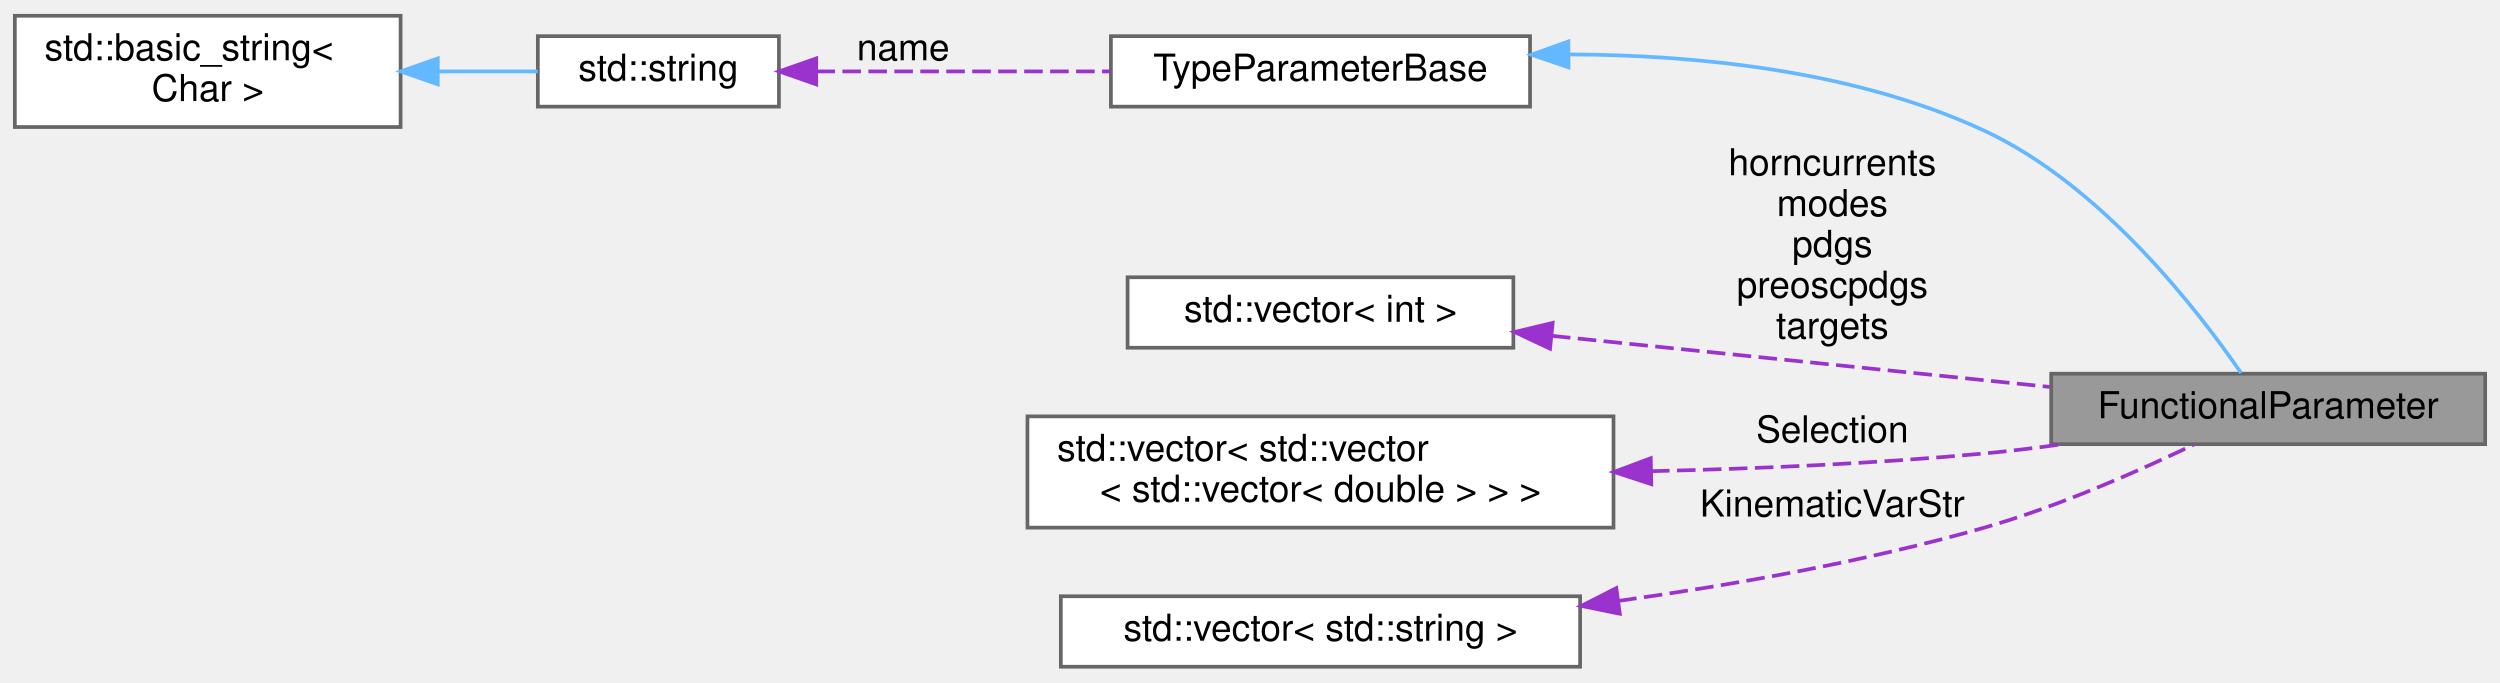
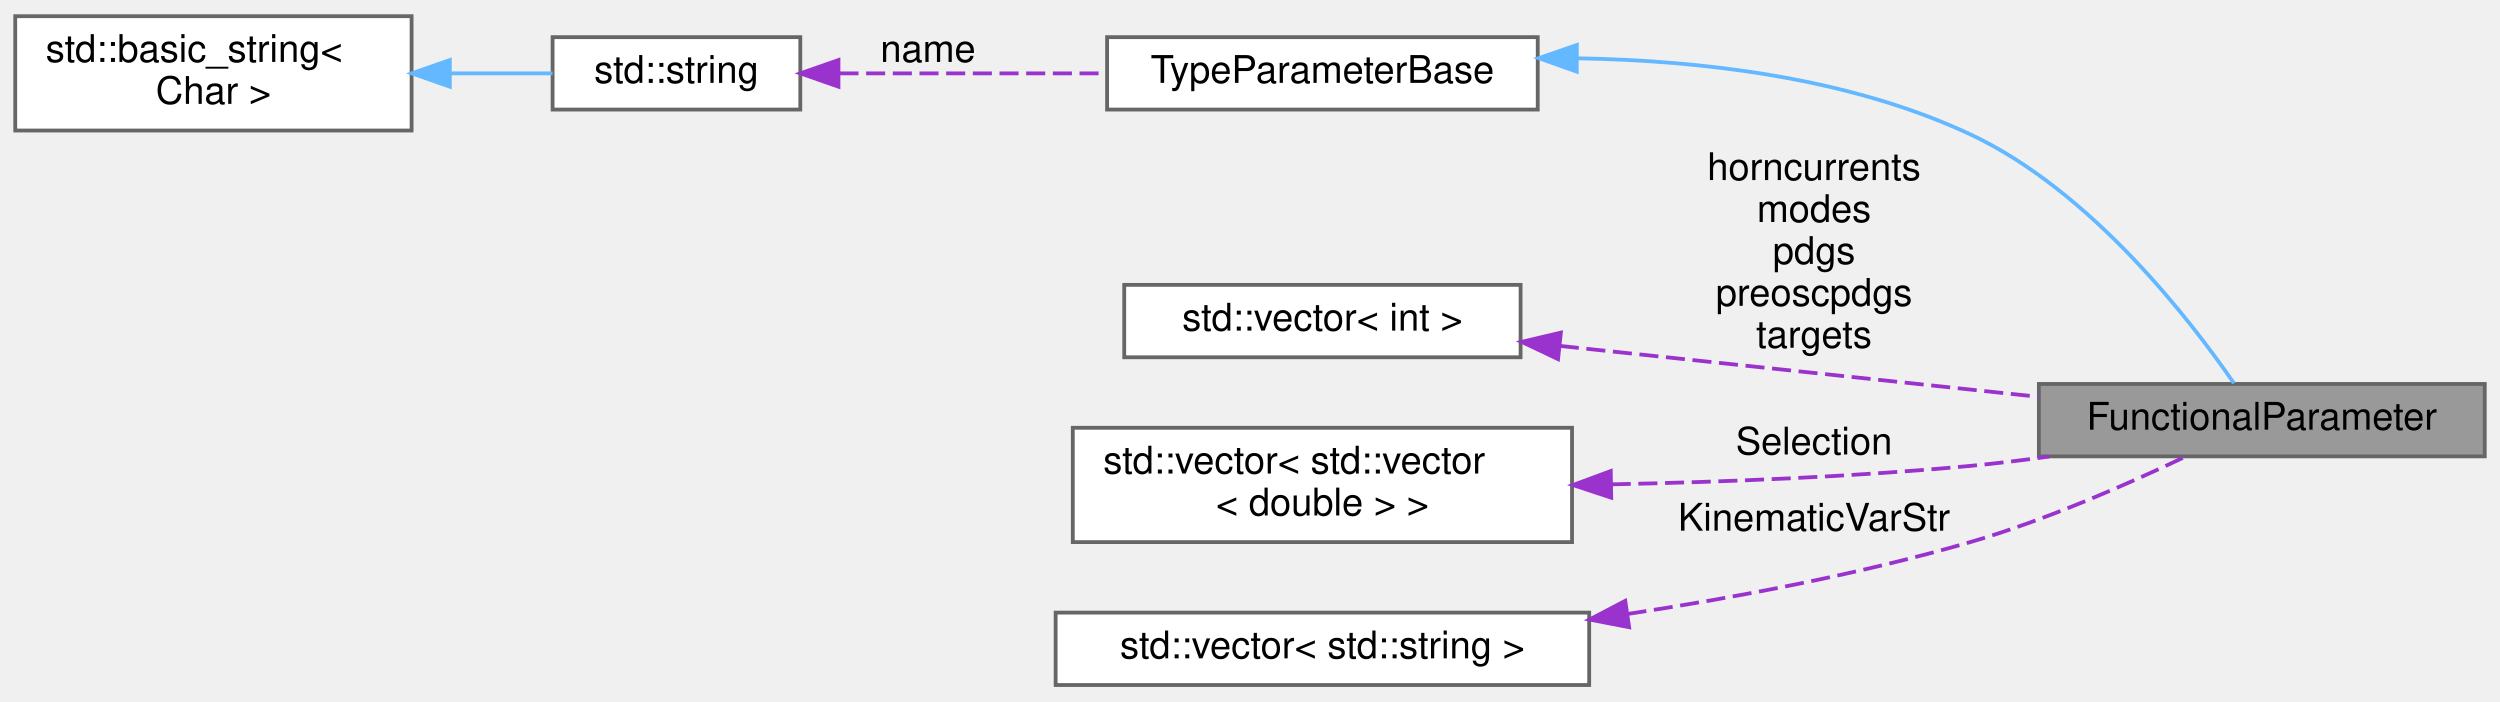
- <svg xmlns="http://www.w3.org/2000/svg" xmlns:xlink="http://www.w3.org/1999/xlink" width="674pt" height="184pt" viewBox="0.00 0.00 674.00 183.50">
+ <svg xmlns="http://www.w3.org/2000/svg" xmlns:xlink="http://www.w3.org/1999/xlink" width="656pt" height="184pt" viewBox="0.00 0.00 656.00 183.50">
  <g id="graph0" class="graph" transform="scale(1 1) rotate(0) translate(4 179.5)">
    <g id="node1" class="node">
      <g id="a_node1">
        <a xlink:title="HH - Functional parameters Carrier for whether you want to apply a systematic to an event or not.">
-           <polygon fill="#999999" stroke="#666666" points="666,-79 549,-79 549,-60 666,-60 666,-79" />
-           <text text-anchor="middle" x="607.5" y="-67" font-family="Helvetica,sans-Serif" font-size="10.00">FunctionalParameter</text>
+           <polygon fill="#999999" stroke="#666666" points="648,-79 531,-79 531,-60 648,-60 648,-79" />
+           <text text-anchor="middle" x="589.5" y="-67" font-family="Helvetica,sans-Serif" font-size="10.00">FunctionalParameter</text>
        </a>
      </g>
    </g>
    <g id="node2" class="node">
      <g id="a_node2">
        <a xlink:href="structTypeParameterBase.html" target="_top" xlink:title="Base class storing info for parameters types, helping unify codebase.">
-           <polygon fill="white" stroke="#666666" points="408.5,-170 295.5,-170 295.5,-151 408.5,-151 408.5,-170" />
-           <text text-anchor="middle" x="352" y="-158" font-family="Helvetica,sans-Serif" font-size="10.00">TypeParameterBase</text>
+           <polygon fill="white" stroke="#666666" points="399.5,-170 286.5,-170 286.5,-151 399.5,-151 399.5,-170" />
+           <text text-anchor="middle" x="343" y="-158" font-family="Helvetica,sans-Serif" font-size="10.00">TypeParameterBase</text>
        </a>
      </g>
    </g>
    <g id="edge1" class="edge">
-       <path fill="none" stroke="#63b8ff" d="M418.92,-165.08C453.74,-164.96 496.31,-160.66 531,-144.5 562.65,-129.76 588.72,-95.9 600.2,-79.19" />
-       <polygon fill="#63b8ff" stroke="#63b8ff" points="418.88,-161.58 408.85,-165 418.83,-168.58 418.88,-161.58" />
+       <path fill="none" stroke="#63b8ff" d="M410.02,-164.45C442.42,-163.89 481.21,-159.4 513,-144.5 544.62,-129.68 570.7,-95.86 582.19,-79.18" />
+       <polygon fill="#63b8ff" stroke="#63b8ff" points="409.73,-160.95 399.75,-164.49 409.76,-167.95 409.73,-160.95" />
    </g>
    <g id="node3" class="node">
      <g id="a_node3">
        <a xlink:title=" ">
          <polygon fill="white" stroke="#666666" points="206,-170 141,-170 141,-151 206,-151 206,-170" />
          <text text-anchor="middle" x="173.5" y="-158" font-family="Helvetica,sans-Serif" font-size="10.00">std::string</text>
        </a>
      </g>
    </g>
    <g id="edge2" class="edge">
-       <path fill="none" stroke="#9a32cd" stroke-dasharray="5,2" d="M216.12,-160.5C239.81,-160.5 269.78,-160.5 295.45,-160.5" />
-       <polygon fill="#9a32cd" stroke="#9a32cd" points="216.05,-157 206.05,-160.5 216.05,-164 216.05,-157" />
+       <path fill="none" stroke="#9a32cd" stroke-dasharray="5,2" d="M216.27,-160.5C237.42,-160.5 263.39,-160.5 286.22,-160.5" />
+       <polygon fill="#9a32cd" stroke="#9a32cd" points="216.01,-157 206.01,-160.5 216.01,-164 216.01,-157" />
      <text text-anchor="middle" x="239.5" y="-163.5" font-family="Helvetica,sans-Serif" font-size="10.00"> name</text>
    </g>
    <g id="node4" class="node">
      <g id="a_node4">
        <a xlink:title=" ">
          <polygon fill="white" stroke="#666666" points="104,-175.5 0,-175.5 0,-145.5 104,-145.5 104,-175.5" />
          <text text-anchor="start" x="8" y="-163.5" font-family="Helvetica,sans-Serif" font-size="10.00">std::basic_string&lt;</text>
          <text text-anchor="middle" x="52" y="-152.5" font-family="Helvetica,sans-Serif" font-size="10.00"> Char &gt;</text>
        </a>
      </g>
    </g>
    <g id="edge3" class="edge">
      <path fill="none" stroke="#63b8ff" d="M114.1,-160.5C123.41,-160.5 132.68,-160.5 141,-160.5" />
      <polygon fill="#63b8ff" stroke="#63b8ff" points="114.03,-157 104.03,-160.5 114.03,-164 114.03,-157" />
    </g>
    <g id="node5" class="node">
      <g id="a_node5">
        <a xlink:title=" ">
-           <polygon fill="white" stroke="#666666" points="404,-105 300,-105 300,-86 404,-86 404,-105" />
-           <text text-anchor="middle" x="352" y="-93" font-family="Helvetica,sans-Serif" font-size="10.00">std::vector&lt; int &gt;</text>
+           <polygon fill="white" stroke="#666666" points="395,-105 291,-105 291,-86 395,-86 395,-105" />
+           <text text-anchor="middle" x="343" y="-93" font-family="Helvetica,sans-Serif" font-size="10.00">std::vector&lt; int &gt;</text>
        </a>
      </g>
    </g>
    <g id="edge4" class="edge">
-       <path fill="none" stroke="#9a32cd" stroke-dasharray="5,2" d="M414.4,-89.2C455.24,-85.01 508.54,-79.55 548.63,-75.43" />
-       <polygon fill="#9a32cd" stroke="#9a32cd" points="413.89,-85.74 404.3,-90.24 414.6,-92.7 413.89,-85.74" />
-       <text text-anchor="middle" x="490" y="-132.5" font-family="Helvetica,sans-Serif" font-size="10.00"> horncurrents</text>
-       <text text-anchor="middle" x="490" y="-121.5" font-family="Helvetica,sans-Serif" font-size="10.00">modes</text>
-       <text text-anchor="middle" x="490" y="-110.5" font-family="Helvetica,sans-Serif" font-size="10.00">pdgs</text>
-       <text text-anchor="middle" x="490" y="-99.5" font-family="Helvetica,sans-Serif" font-size="10.00">preoscpdgs</text>
-       <text text-anchor="middle" x="490" y="-88.5" font-family="Helvetica,sans-Serif" font-size="10.00">targets</text>
+       <path fill="none" stroke="#9a32cd" stroke-dasharray="5,2" d="M405.3,-88.98C443.79,-84.89 493.12,-79.64 530.89,-75.63" />
+       <polygon fill="#9a32cd" stroke="#9a32cd" points="404.83,-85.51 395.26,-90.05 405.57,-92.47 404.83,-85.51" />
+       <text text-anchor="middle" x="472" y="-132.5" font-family="Helvetica,sans-Serif" font-size="10.00"> horncurrents</text>
+       <text text-anchor="middle" x="472" y="-121.5" font-family="Helvetica,sans-Serif" font-size="10.00">modes</text>
+       <text text-anchor="middle" x="472" y="-110.5" font-family="Helvetica,sans-Serif" font-size="10.00">pdgs</text>
+       <text text-anchor="middle" x="472" y="-99.5" font-family="Helvetica,sans-Serif" font-size="10.00">preoscpdgs</text>
+       <text text-anchor="middle" x="472" y="-88.5" font-family="Helvetica,sans-Serif" font-size="10.00">targets</text>
    </g>
    <g id="node6" class="node">
      <g id="a_node6">
        <a xlink:title=" ">
-           <polygon fill="white" stroke="#666666" points="431,-67.5 273,-67.5 273,-37.5 431,-37.5 431,-67.5" />
-           <text text-anchor="start" x="281" y="-55.5" font-family="Helvetica,sans-Serif" font-size="10.00">std::vector&lt; std::vector</text>
-           <text text-anchor="middle" x="352" y="-44.5" font-family="Helvetica,sans-Serif" font-size="10.00">&lt; std::vector&lt; double &gt; &gt; &gt;</text>
+           <polygon fill="white" stroke="#666666" points="408.5,-67.5 277.5,-67.5 277.5,-37.5 408.5,-37.5 408.5,-67.5" />
+           <text text-anchor="start" x="285.5" y="-55.5" font-family="Helvetica,sans-Serif" font-size="10.00">std::vector&lt; std::vector</text>
+           <text text-anchor="middle" x="343" y="-44.5" font-family="Helvetica,sans-Serif" font-size="10.00">&lt; double &gt; &gt;</text>
        </a>
      </g>
    </g>
    <g id="edge5" class="edge">
-       <path fill="none" stroke="#9a32cd" stroke-dasharray="5,2" d="M441.12,-52.72C469.83,-53.39 501.81,-54.78 531,-57.5 537.74,-58.13 544.79,-58.98 551.76,-59.95" />
-       <polygon fill="#9a32cd" stroke="#9a32cd" points="441.18,-49.22 431.11,-52.51 441.04,-56.22 441.18,-49.22" />
-       <text text-anchor="middle" x="490" y="-60.5" font-family="Helvetica,sans-Serif" font-size="10.00"> Selection</text>
+       <path fill="none" stroke="#9a32cd" stroke-dasharray="5,2" d="M418.91,-52.66C448.3,-53.26 482.28,-54.62 513,-57.5 519.74,-58.13 526.79,-58.99 533.76,-59.96" />
+       <polygon fill="#9a32cd" stroke="#9a32cd" points="418.78,-49.16 408.72,-52.48 418.66,-56.15 418.78,-49.16" />
+       <text text-anchor="middle" x="472" y="-60.5" font-family="Helvetica,sans-Serif" font-size="10.00"> Selection</text>
    </g>
    <g id="node7" class="node">
      <g id="a_node7">
        <a xlink:title=" ">
-           <polygon fill="white" stroke="#666666" points="422,-19 282,-19 282,0 422,0 422,-19" />
-           <text text-anchor="middle" x="352" y="-7" font-family="Helvetica,sans-Serif" font-size="10.00">std::vector&lt; std::string &gt;</text>
+           <polygon fill="white" stroke="#666666" points="413,-19 273,-19 273,0 413,0 413,-19" />
+           <text text-anchor="middle" x="343" y="-7" font-family="Helvetica,sans-Serif" font-size="10.00">std::vector&lt; std::string &gt;</text>
        </a>
      </g>
    </g>
    <g id="edge6" class="edge">
-       <path fill="none" stroke="#9a32cd" stroke-dasharray="5,2" d="M432.26,-17.74C463.41,-22.07 499.25,-28.42 531,-37.5 550.85,-43.17 572.43,-52.69 587.42,-59.87" />
-       <polygon fill="#9a32cd" stroke="#9a32cd" points="432.7,-14.27 422.32,-16.4 431.76,-21.2 432.7,-14.27" />
-       <text text-anchor="middle" x="490" y="-40.5" font-family="Helvetica,sans-Serif" font-size="10.00"> KinematicVarStr</text>
+       <path fill="none" stroke="#9a32cd" stroke-dasharray="5,2" d="M423.05,-18.64C451.71,-22.99 484.13,-29.12 513,-37.5 532.82,-43.26 554.41,-52.76 569.41,-59.91" />
+       <polygon fill="#9a32cd" stroke="#9a32cd" points="423.48,-15.17 413.07,-17.18 422.46,-22.1 423.48,-15.17" />
+       <text text-anchor="middle" x="472" y="-40.5" font-family="Helvetica,sans-Serif" font-size="10.00"> KinematicVarStr</text>
    </g>
  </g>
</svg>
